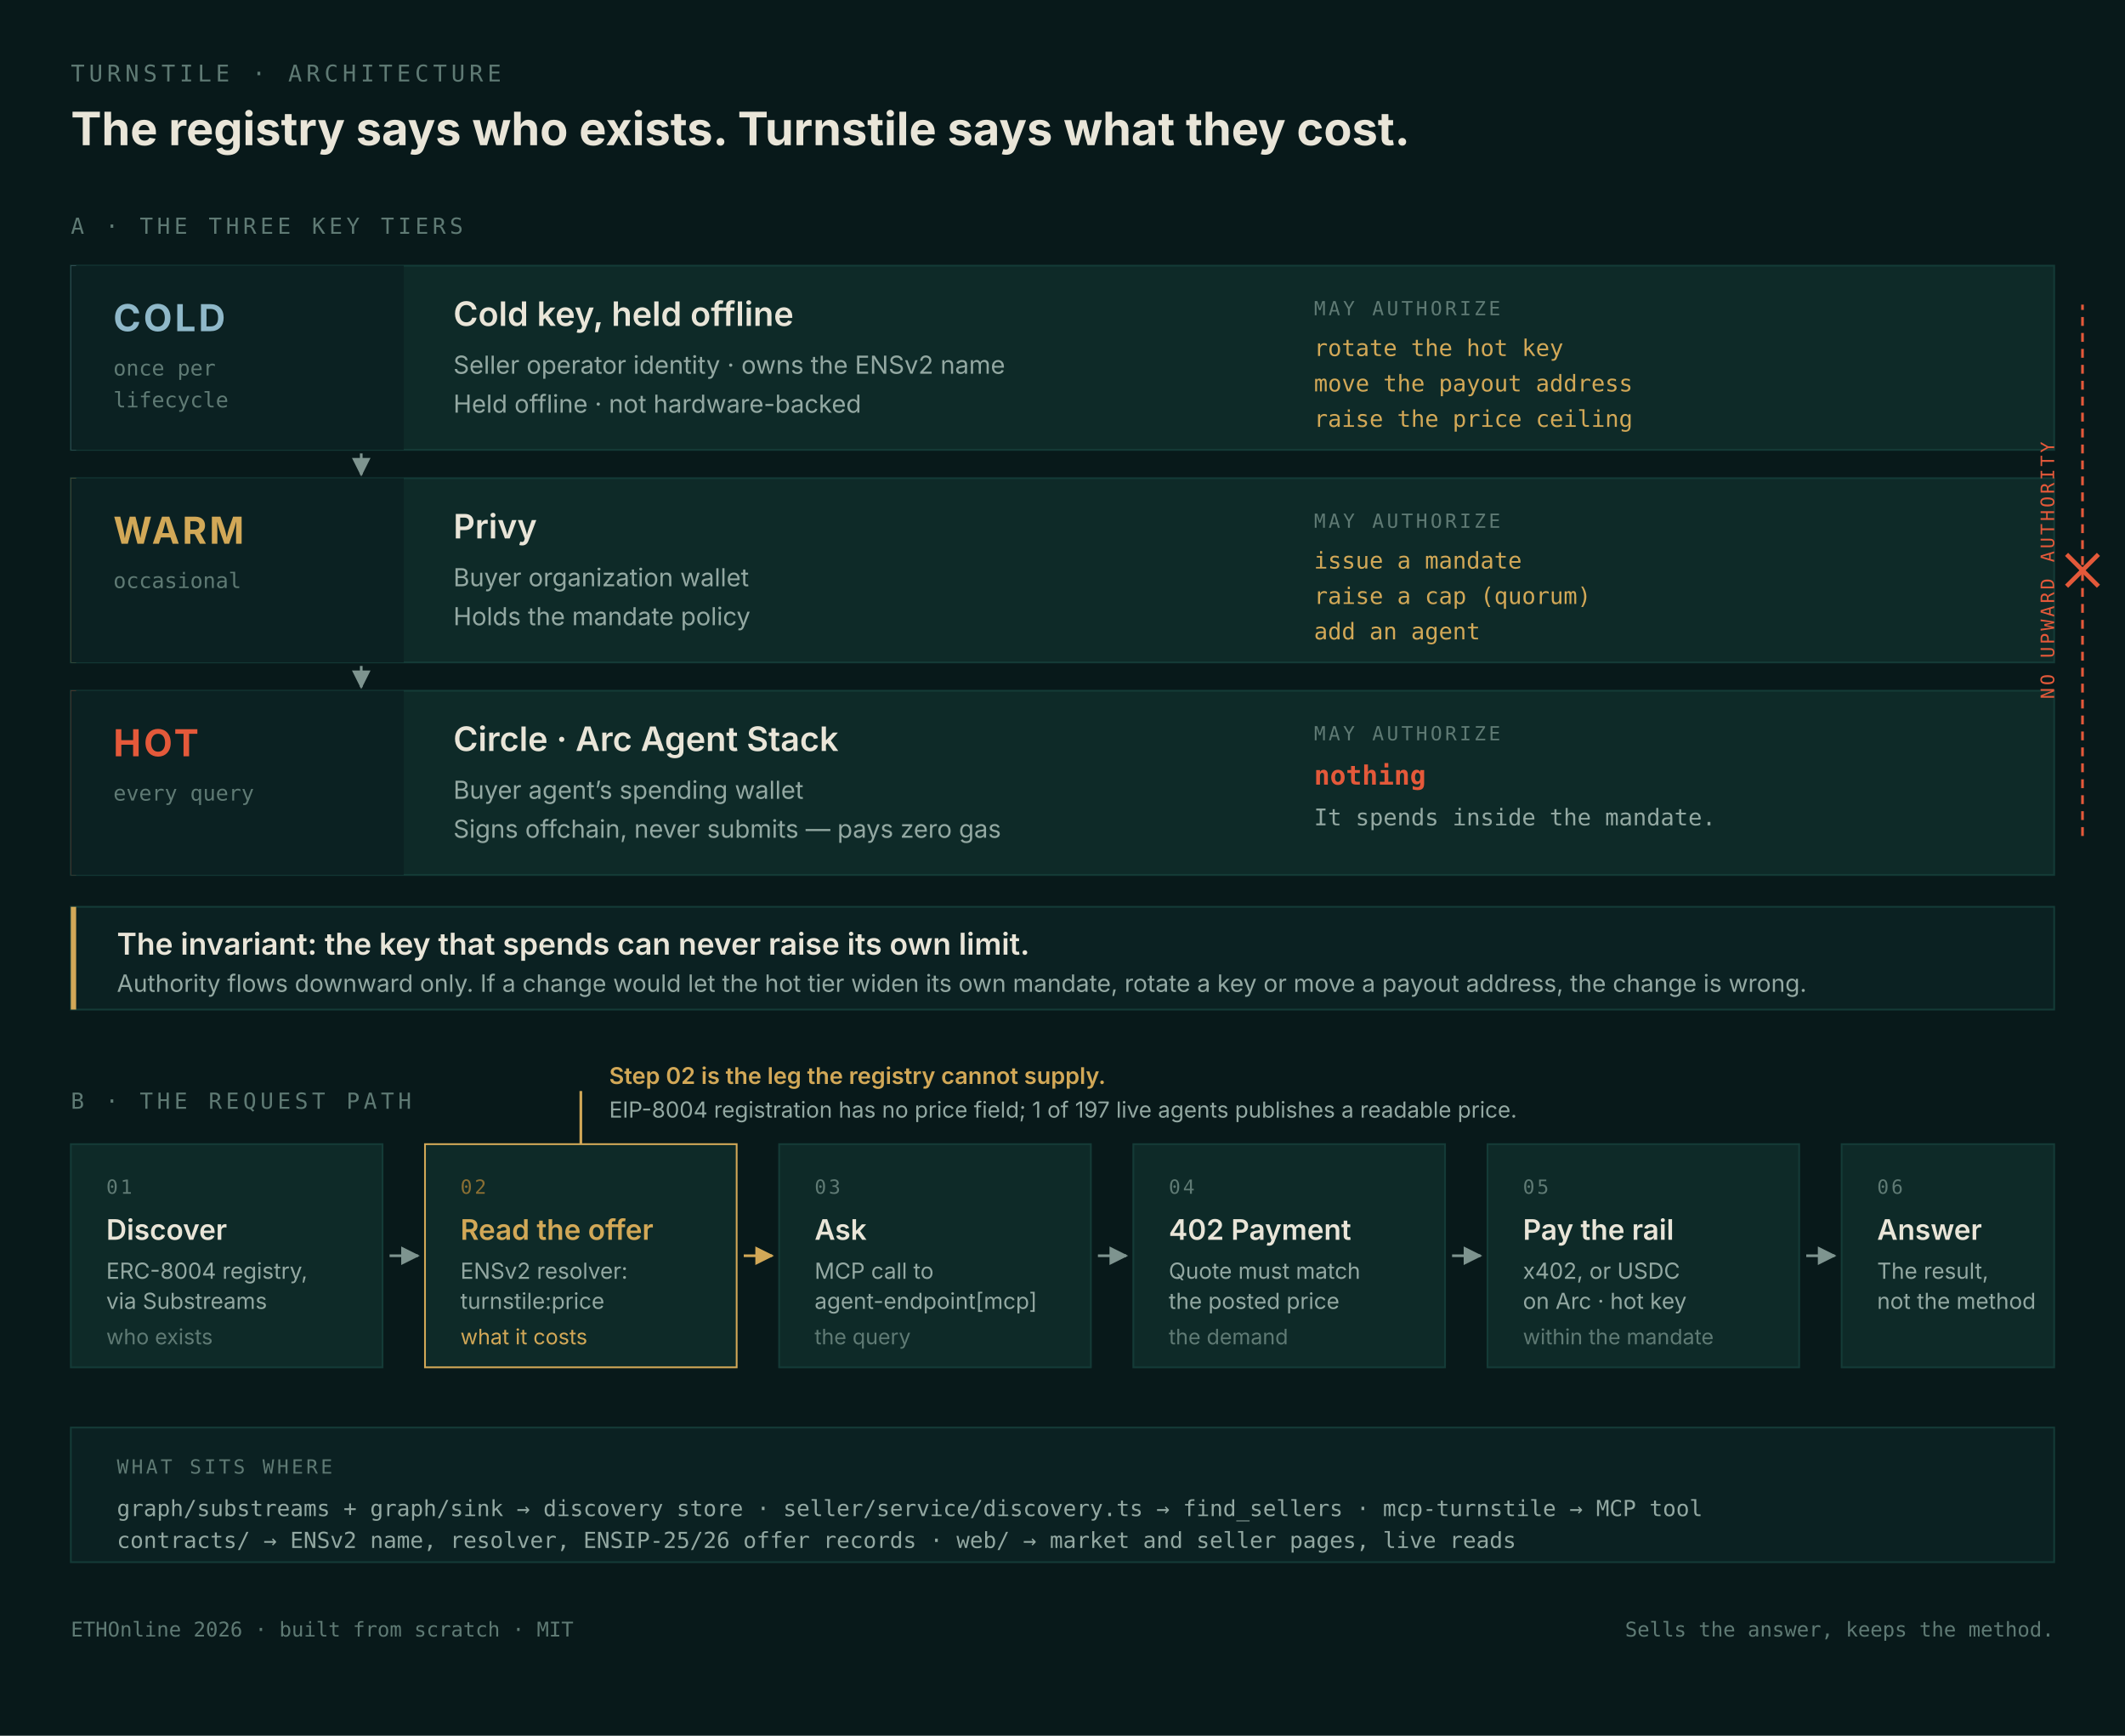
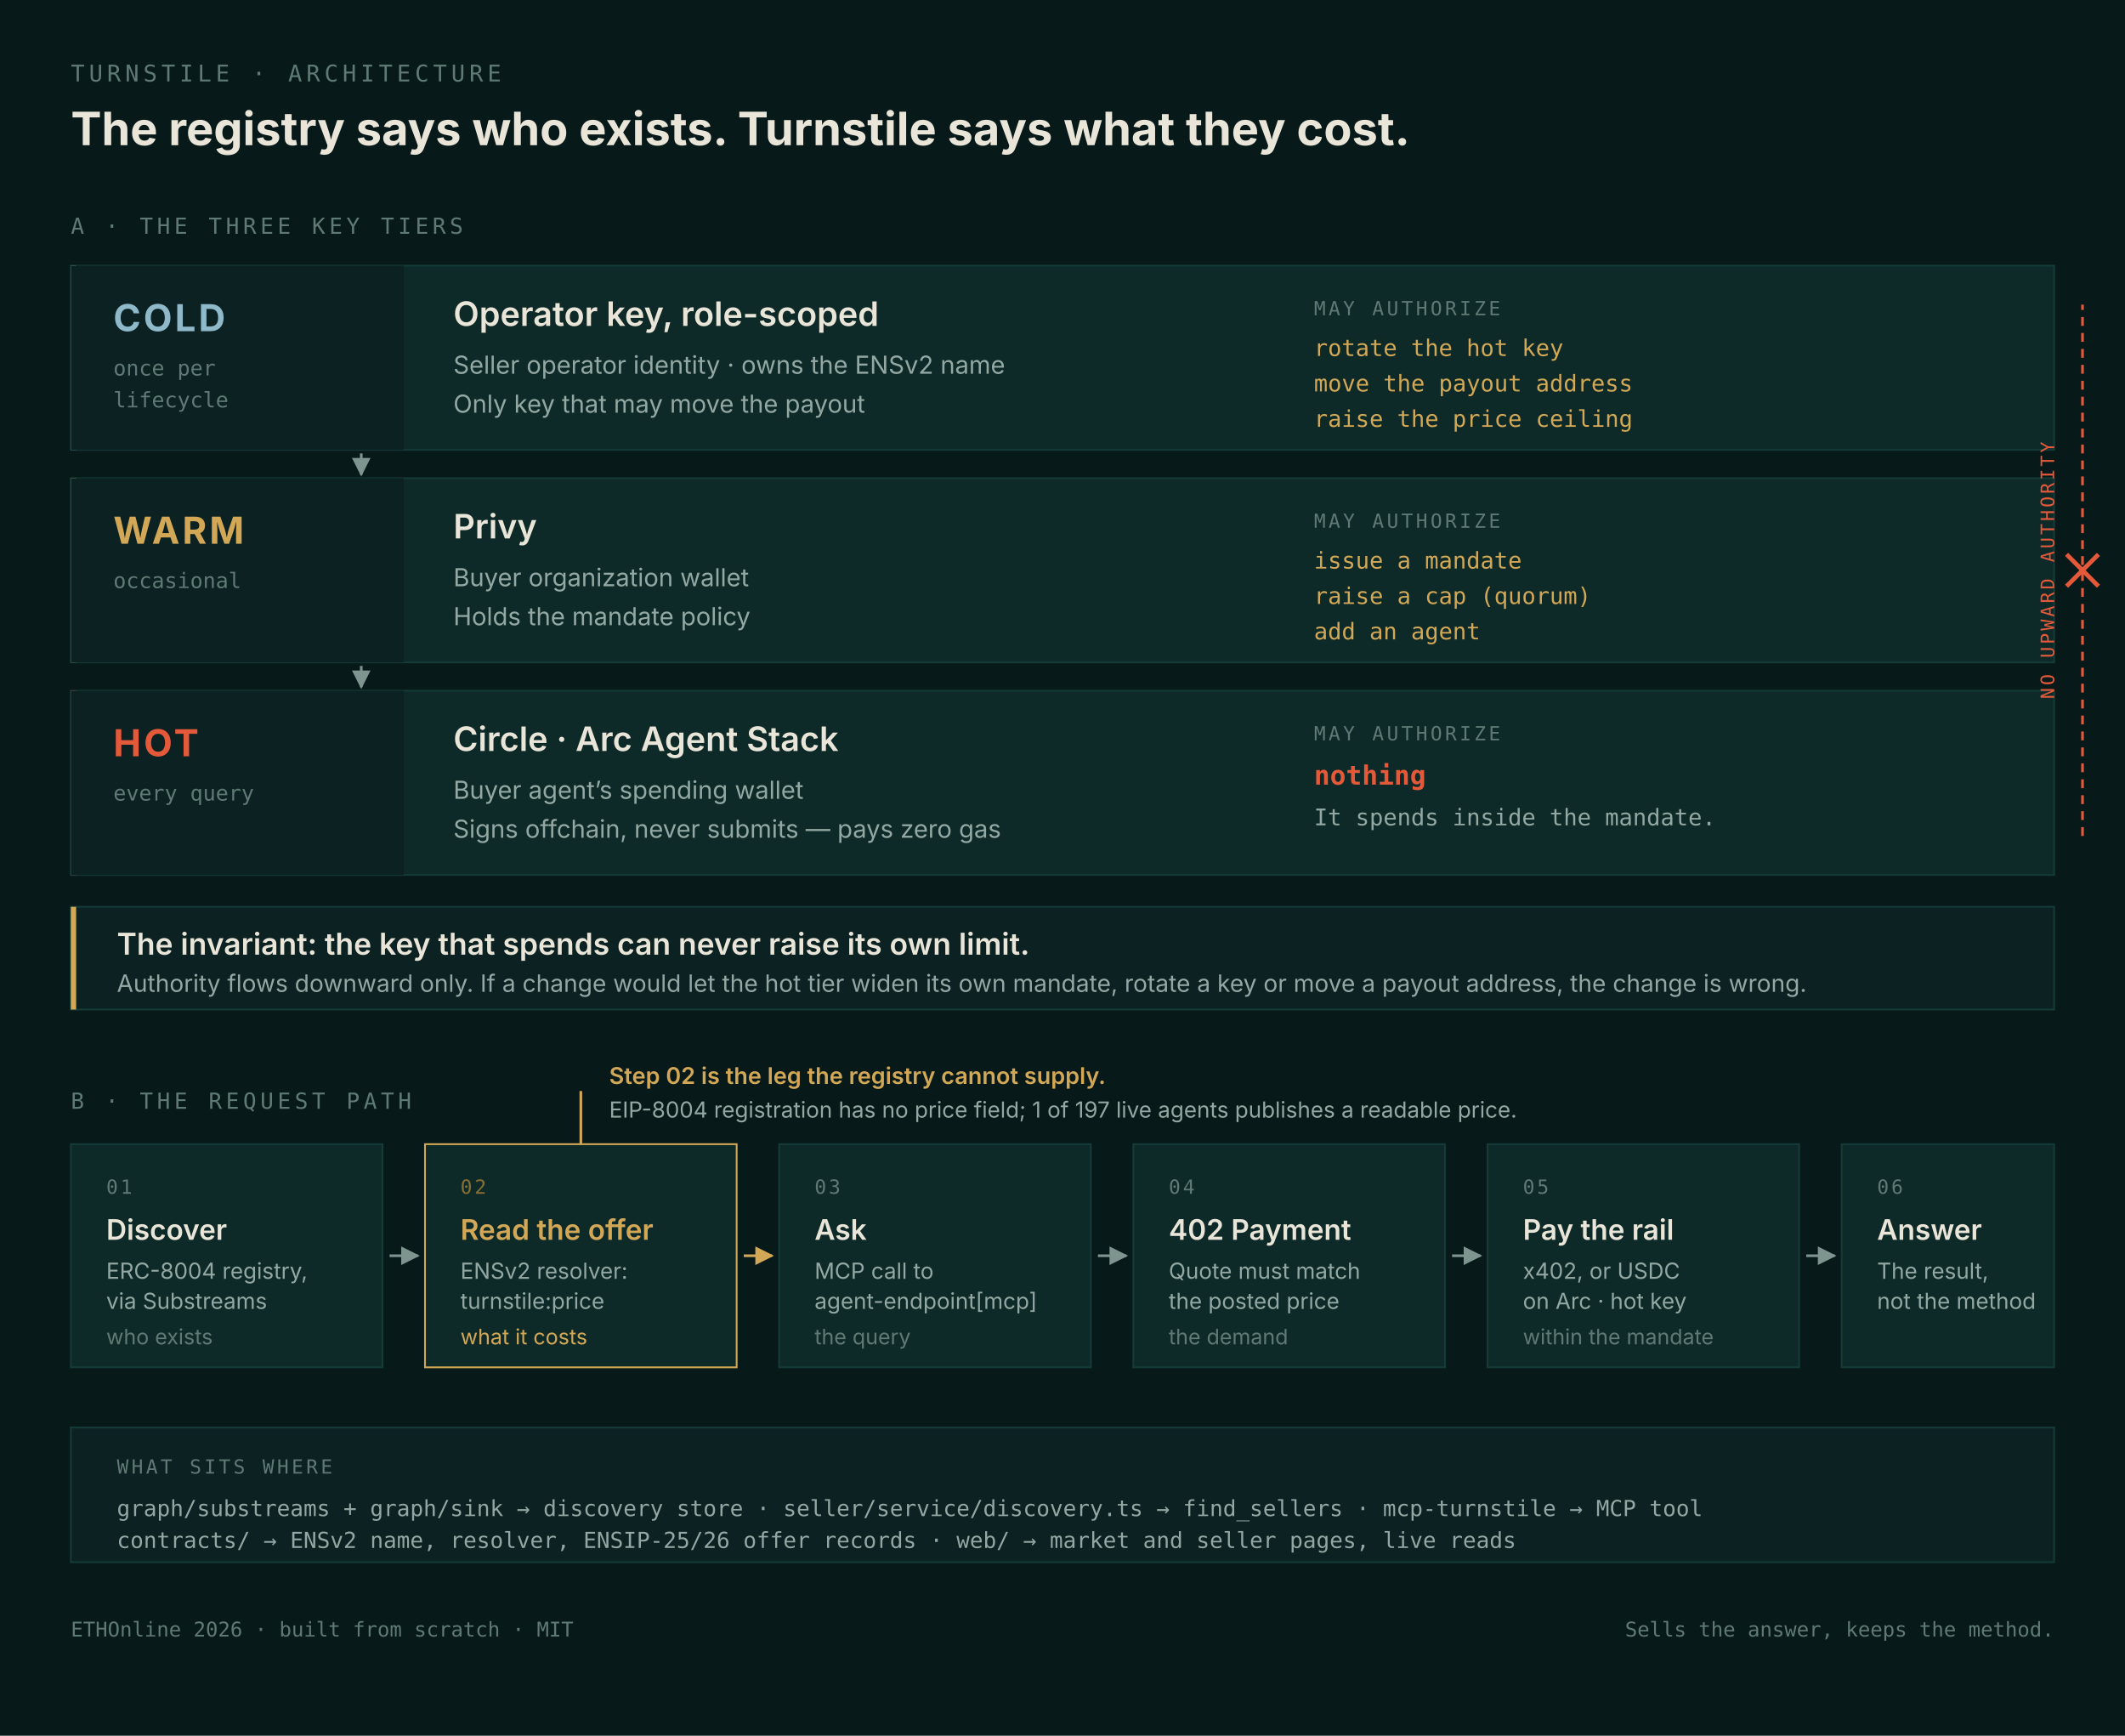
<svg xmlns="http://www.w3.org/2000/svg" viewBox="0 0 1200 980" width="1200" height="980" font-family="Inter, Helvetica Neue, Helvetica, Arial, sans-serif">
  <defs>
    <marker id="arrow" viewBox="0 0 10 10" refX="9" refY="5" markerWidth="7" markerHeight="7" orient="auto-start-reverse">
      <path d="M 0 0 L 10 5 L 0 10 z" fill="#7E948F" />
    </marker>
    <marker id="arrow-brass" viewBox="0 0 10 10" refX="9" refY="5" markerWidth="7" markerHeight="7" orient="auto-start-reverse">
      <path d="M 0 0 L 10 5 L 0 10 z" fill="#D2A857" />
    </marker>
  </defs>
  <rect width="1200" height="980" fill="#08191A" />
  <g font-family="ui-monospace, SFMono-Regular, Menlo, Consolas, monospace">
    <text x="40" y="46" fill="#5F7A74" font-size="13" letter-spacing="2.4">TURNSTILE · ARCHITECTURE</text>
  </g>
  <text x="40" y="82" fill="#E9E5D8" font-size="26" font-weight="700">The registry says who exists. Turnstile says what they cost.</text>
  <g font-family="ui-monospace, SFMono-Regular, Menlo, Consolas, monospace">
    <text x="40" y="132" fill="#5F7A74" font-size="12.5" letter-spacing="2.2">A · THE THREE KEY TIERS</text>
  </g>
  <g>
    <rect x="40" y="150" width="1120" height="104" fill="#0E2A28" stroke="#143B37" />
    <rect x="40" y="150" width="3" height="104" fill="#8FB8C9" />
    <rect x="40" y="150" width="188" height="104" fill="#0B2122" />
    <text x="64" y="187" fill="#8FB8C9" font-size="21" font-weight="700" letter-spacing="1.5">COLD</text>
    <g font-family="ui-monospace, SFMono-Regular, Menlo, Consolas, monospace">
      <text x="64" y="212" fill="#5F7A74" font-size="12">once per</text>
      <text x="64" y="230" fill="#5F7A74" font-size="12">lifecycle</text>
    </g>
-     <text x="256" y="184" fill="#E9E5D8" font-size="19" font-weight="600">Cold key, held offline</text>
+     <text x="256" y="184" fill="#E9E5D8" font-size="19" font-weight="600">Operator key, role-scoped</text>
    <text x="256" y="211" fill="#93A8A2" font-size="14">Seller operator identity · owns the ENSv2 name</text>
-     <text x="256" y="233" fill="#93A8A2" font-size="14">Held offline · not hardware-backed</text>
+     <text x="256" y="233" fill="#93A8A2" font-size="14">Only key that may move the payout</text>
    <g font-family="ui-monospace, SFMono-Regular, Menlo, Consolas, monospace">
      <text x="742" y="178" fill="#5F7A74" font-size="11" letter-spacing="1.6">MAY AUTHORIZE</text>
      <text x="742" y="201" fill="#D2A857" font-size="13">rotate the hot key</text>
      <text x="742" y="221" fill="#D2A857" font-size="13">move the payout address</text>
      <text x="742" y="241" fill="#D2A857" font-size="13">raise the price ceiling</text>
    </g>
  </g>
  <g>
    <rect x="40" y="270" width="1120" height="104" fill="#0E2A28" stroke="#143B37" />
    <rect x="40" y="270" width="3" height="104" fill="#D2A857" />
    <rect x="40" y="270" width="188" height="104" fill="#0B2122" />
    <text x="64" y="307" fill="#D2A857" font-size="21" font-weight="700" letter-spacing="1.5">WARM</text>
    <g font-family="ui-monospace, SFMono-Regular, Menlo, Consolas, monospace">
      <text x="64" y="332" fill="#5F7A74" font-size="12">occasional</text>
    </g>
    <text x="256" y="304" fill="#E9E5D8" font-size="19" font-weight="600">Privy</text>
    <text x="256" y="331" fill="#93A8A2" font-size="14">Buyer organization wallet</text>
    <text x="256" y="353" fill="#93A8A2" font-size="14">Holds the mandate policy</text>
    <g font-family="ui-monospace, SFMono-Regular, Menlo, Consolas, monospace">
      <text x="742" y="298" fill="#5F7A74" font-size="11" letter-spacing="1.6">MAY AUTHORIZE</text>
      <text x="742" y="321" fill="#D2A857" font-size="13">issue a mandate</text>
      <text x="742" y="341" fill="#D2A857" font-size="13">raise a cap (quorum)</text>
      <text x="742" y="361" fill="#D2A857" font-size="13">add an agent</text>
    </g>
  </g>
  <g>
    <rect x="40" y="390" width="1120" height="104" fill="#0E2A28" stroke="#143B37" />
    <rect x="40" y="390" width="3" height="104" fill="#E4593A" />
    <rect x="40" y="390" width="188" height="104" fill="#0B2122" />
    <text x="64" y="427" fill="#E4593A" font-size="21" font-weight="700" letter-spacing="1.5">HOT</text>
    <g font-family="ui-monospace, SFMono-Regular, Menlo, Consolas, monospace">
      <text x="64" y="452" fill="#5F7A74" font-size="12">every query</text>
    </g>
    <text x="256" y="424" fill="#E9E5D8" font-size="19" font-weight="600">Circle · Arc Agent Stack</text>
    <text x="256" y="451" fill="#93A8A2" font-size="14">Buyer agent’s spending wallet</text>
    <text x="256" y="473" fill="#93A8A2" font-size="14">Signs offchain, never submits — pays zero gas</text>
    <g font-family="ui-monospace, SFMono-Regular, Menlo, Consolas, monospace">
      <text x="742" y="418" fill="#5F7A74" font-size="11" letter-spacing="1.6">MAY AUTHORIZE</text>
      <text x="742" y="443" fill="#E4593A" font-size="15" font-weight="600">nothing</text>
      <text x="742" y="466" fill="#93A8A2" font-size="13">It spends inside the mandate.</text>
    </g>
  </g>
  <g>
    <line x1="204" y1="256" x2="204" y2="268" stroke="#7E948F" stroke-width="1.5" marker-end="url(#arrow)" />
    <line x1="204" y1="376" x2="204" y2="388" stroke="#7E948F" stroke-width="1.5" marker-end="url(#arrow)" />
    <g transform="translate(1176 322)">
      <line x1="0" y1="150" x2="0" y2="-150" stroke="#E4593A" stroke-width="1.5" stroke-dasharray="5 4" />
      <line x1="-9" y1="9" x2="9" y2="-9" stroke="#E4593A" stroke-width="2.5" />
      <line x1="-9" y1="-9" x2="9" y2="9" stroke="#E4593A" stroke-width="2.5" />
      <text transform="rotate(-90)" x="0" y="-16" fill="#E4593A" font-size="10.5" text-anchor="middle" font-family="ui-monospace, SFMono-Regular, Menlo, Consolas, monospace" letter-spacing="1.4">NO UPWARD AUTHORITY</text>
    </g>
  </g>
  <g>
    <rect x="40" y="512" width="1120" height="58" fill="#0B2122" stroke="#143B37" />
    <rect x="40" y="512" width="3" height="58" fill="#D2A857" />
    <text x="66" y="539" fill="#E9E5D8" font-size="17" font-weight="600">The invariant: the key that spends can never raise its own limit.</text>
    <text x="66" y="560" fill="#93A8A2" font-size="13.5">Authority flows downward only. If a change would let the hot tier widen its own mandate, rotate a key or move a payout address, the change is wrong.</text>
  </g>
  <g font-family="ui-monospace, SFMono-Regular, Menlo, Consolas, monospace">
    <text x="40" y="626" fill="#5F7A74" font-size="12.5" letter-spacing="2.2">B · THE REQUEST PATH</text>
  </g>
  <g>
    <rect x="40" y="646" width="176" height="126" fill="#0E2A28" stroke="#143B37" />
    <g font-family="ui-monospace, SFMono-Regular, Menlo, Consolas, monospace">
      <text x="60" y="674" fill="#5F7A74" font-size="11" letter-spacing="1.4">01</text>
    </g>
    <text x="60" y="700" fill="#E9E5D8" font-size="16" font-weight="600">Discover</text>
    <text x="60" y="722" fill="#93A8A2" font-size="12.5">ERC-8004 registry,</text>
    <text x="60" y="739" fill="#93A8A2" font-size="12.5">via Substreams</text>
    <text x="60" y="759" fill="#5F7A74" font-size="12">who exists</text>
    <rect x="240" y="646" width="176" height="126" fill="#0E2A28" stroke="#D2A857" />
    <g font-family="ui-monospace, SFMono-Regular, Menlo, Consolas, monospace">
      <text x="260" y="674" fill="#8A6F33" font-size="11" letter-spacing="1.4">02</text>
    </g>
    <text x="260" y="700" fill="#D2A857" font-size="16" font-weight="600">Read the offer</text>
    <text x="260" y="722" fill="#93A8A2" font-size="12.5">ENSv2 resolver:</text>
    <text x="260" y="739" fill="#93A8A2" font-size="12.5">turnstile:price</text>
    <text x="260" y="759" fill="#D2A857" font-size="12">what it costs</text>
    <rect x="440" y="646" width="176" height="126" fill="#0E2A28" stroke="#143B37" />
    <g font-family="ui-monospace, SFMono-Regular, Menlo, Consolas, monospace">
      <text x="460" y="674" fill="#5F7A74" font-size="11" letter-spacing="1.4">03</text>
    </g>
    <text x="460" y="700" fill="#E9E5D8" font-size="16" font-weight="600">Ask</text>
    <text x="460" y="722" fill="#93A8A2" font-size="12.5">MCP call to</text>
    <text x="460" y="739" fill="#93A8A2" font-size="12.5">agent-endpoint[mcp]</text>
    <text x="460" y="759" fill="#5F7A74" font-size="12">the query</text>
    <rect x="640" y="646" width="176" height="126" fill="#0E2A28" stroke="#143B37" />
    <g font-family="ui-monospace, SFMono-Regular, Menlo, Consolas, monospace">
      <text x="660" y="674" fill="#5F7A74" font-size="11" letter-spacing="1.4">04</text>
    </g>
    <text x="660" y="700" fill="#E9E5D8" font-size="16" font-weight="600">402 Payment</text>
    <text x="660" y="722" fill="#93A8A2" font-size="12.5">Quote must match</text>
    <text x="660" y="739" fill="#93A8A2" font-size="12.5">the posted price</text>
    <text x="660" y="759" fill="#5F7A74" font-size="12">the demand</text>
    <rect x="840" y="646" width="176" height="126" fill="#0E2A28" stroke="#143B37" />
    <g font-family="ui-monospace, SFMono-Regular, Menlo, Consolas, monospace">
      <text x="860" y="674" fill="#5F7A74" font-size="11" letter-spacing="1.4">05</text>
    </g>
    <text x="860" y="700" fill="#E9E5D8" font-size="16" font-weight="600">Pay the rail</text>
    <text x="860" y="722" fill="#93A8A2" font-size="12.5">x402, or USDC</text>
    <text x="860" y="739" fill="#93A8A2" font-size="12.5">on Arc · hot key</text>
    <text x="860" y="759" fill="#5F7A74" font-size="12">within the mandate</text>
    <rect x="1040" y="646" width="120" height="126" fill="#0E2A28" stroke="#143B37" />
    <g font-family="ui-monospace, SFMono-Regular, Menlo, Consolas, monospace">
      <text x="1060" y="674" fill="#5F7A74" font-size="11" letter-spacing="1.4">06</text>
    </g>
    <text x="1060" y="700" fill="#E9E5D8" font-size="16" font-weight="600">Answer</text>
    <text x="1060" y="722" fill="#93A8A2" font-size="12.5">The result,</text>
    <text x="1060" y="739" fill="#93A8A2" font-size="12.5">not the method</text>
    <line x1="220" y1="709" x2="236" y2="709" stroke="#7E948F" stroke-width="1.5" marker-end="url(#arrow)" />
    <line x1="420" y1="709" x2="436" y2="709" stroke="#D2A857" stroke-width="1.5" marker-end="url(#arrow-brass)" />
    <line x1="620" y1="709" x2="636" y2="709" stroke="#7E948F" stroke-width="1.5" marker-end="url(#arrow)" />
    <line x1="820" y1="709" x2="836" y2="709" stroke="#7E948F" stroke-width="1.5" marker-end="url(#arrow)" />
    <line x1="1020" y1="709" x2="1036" y2="709" stroke="#7E948F" stroke-width="1.5" marker-end="url(#arrow)" />
  </g>
  <g>
    <path d="M 328 646 L 328 616 L 328 616" stroke="#D2A857" stroke-width="1.5" fill="none" />
    <text x="344" y="612" fill="#D2A857" font-size="13" font-weight="600">Step 02 is the leg the registry cannot supply.</text>
    <text x="344" y="631" fill="#93A8A2" font-size="12.5">EIP-8004 registration has no price field; 1 of 197 live agents publishes a readable price.</text>
  </g>
  <g>
    <rect x="40" y="806" width="1120" height="76" fill="#0B2122" stroke="#143B37" />
    <g font-family="ui-monospace, SFMono-Regular, Menlo, Consolas, monospace">
      <text x="66" y="832" fill="#5F7A74" font-size="11" letter-spacing="1.6">WHAT SITS WHERE</text>
      <text x="66" y="856" fill="#93A8A2" font-size="12.5">graph/substreams + graph/sink → discovery store   ·   seller/service/discovery.ts → find_sellers   ·   mcp-turnstile → MCP tool</text>
      <text x="66" y="874" fill="#93A8A2" font-size="12.5">contracts/ → ENSv2 name, resolver, ENSIP-25/26 offer records   ·   web/ → market and seller pages, live reads</text>
    </g>
  </g>
  <g font-family="ui-monospace, SFMono-Regular, Menlo, Consolas, monospace">
    <text x="40" y="924" fill="#5F7A74" font-size="11.5">ETHOnline 2026 · built from scratch · MIT</text>
    <text x="1160" y="924" fill="#5F7A74" font-size="11.5" text-anchor="end">Sells the answer, keeps the method.</text>
  </g>
</svg>
